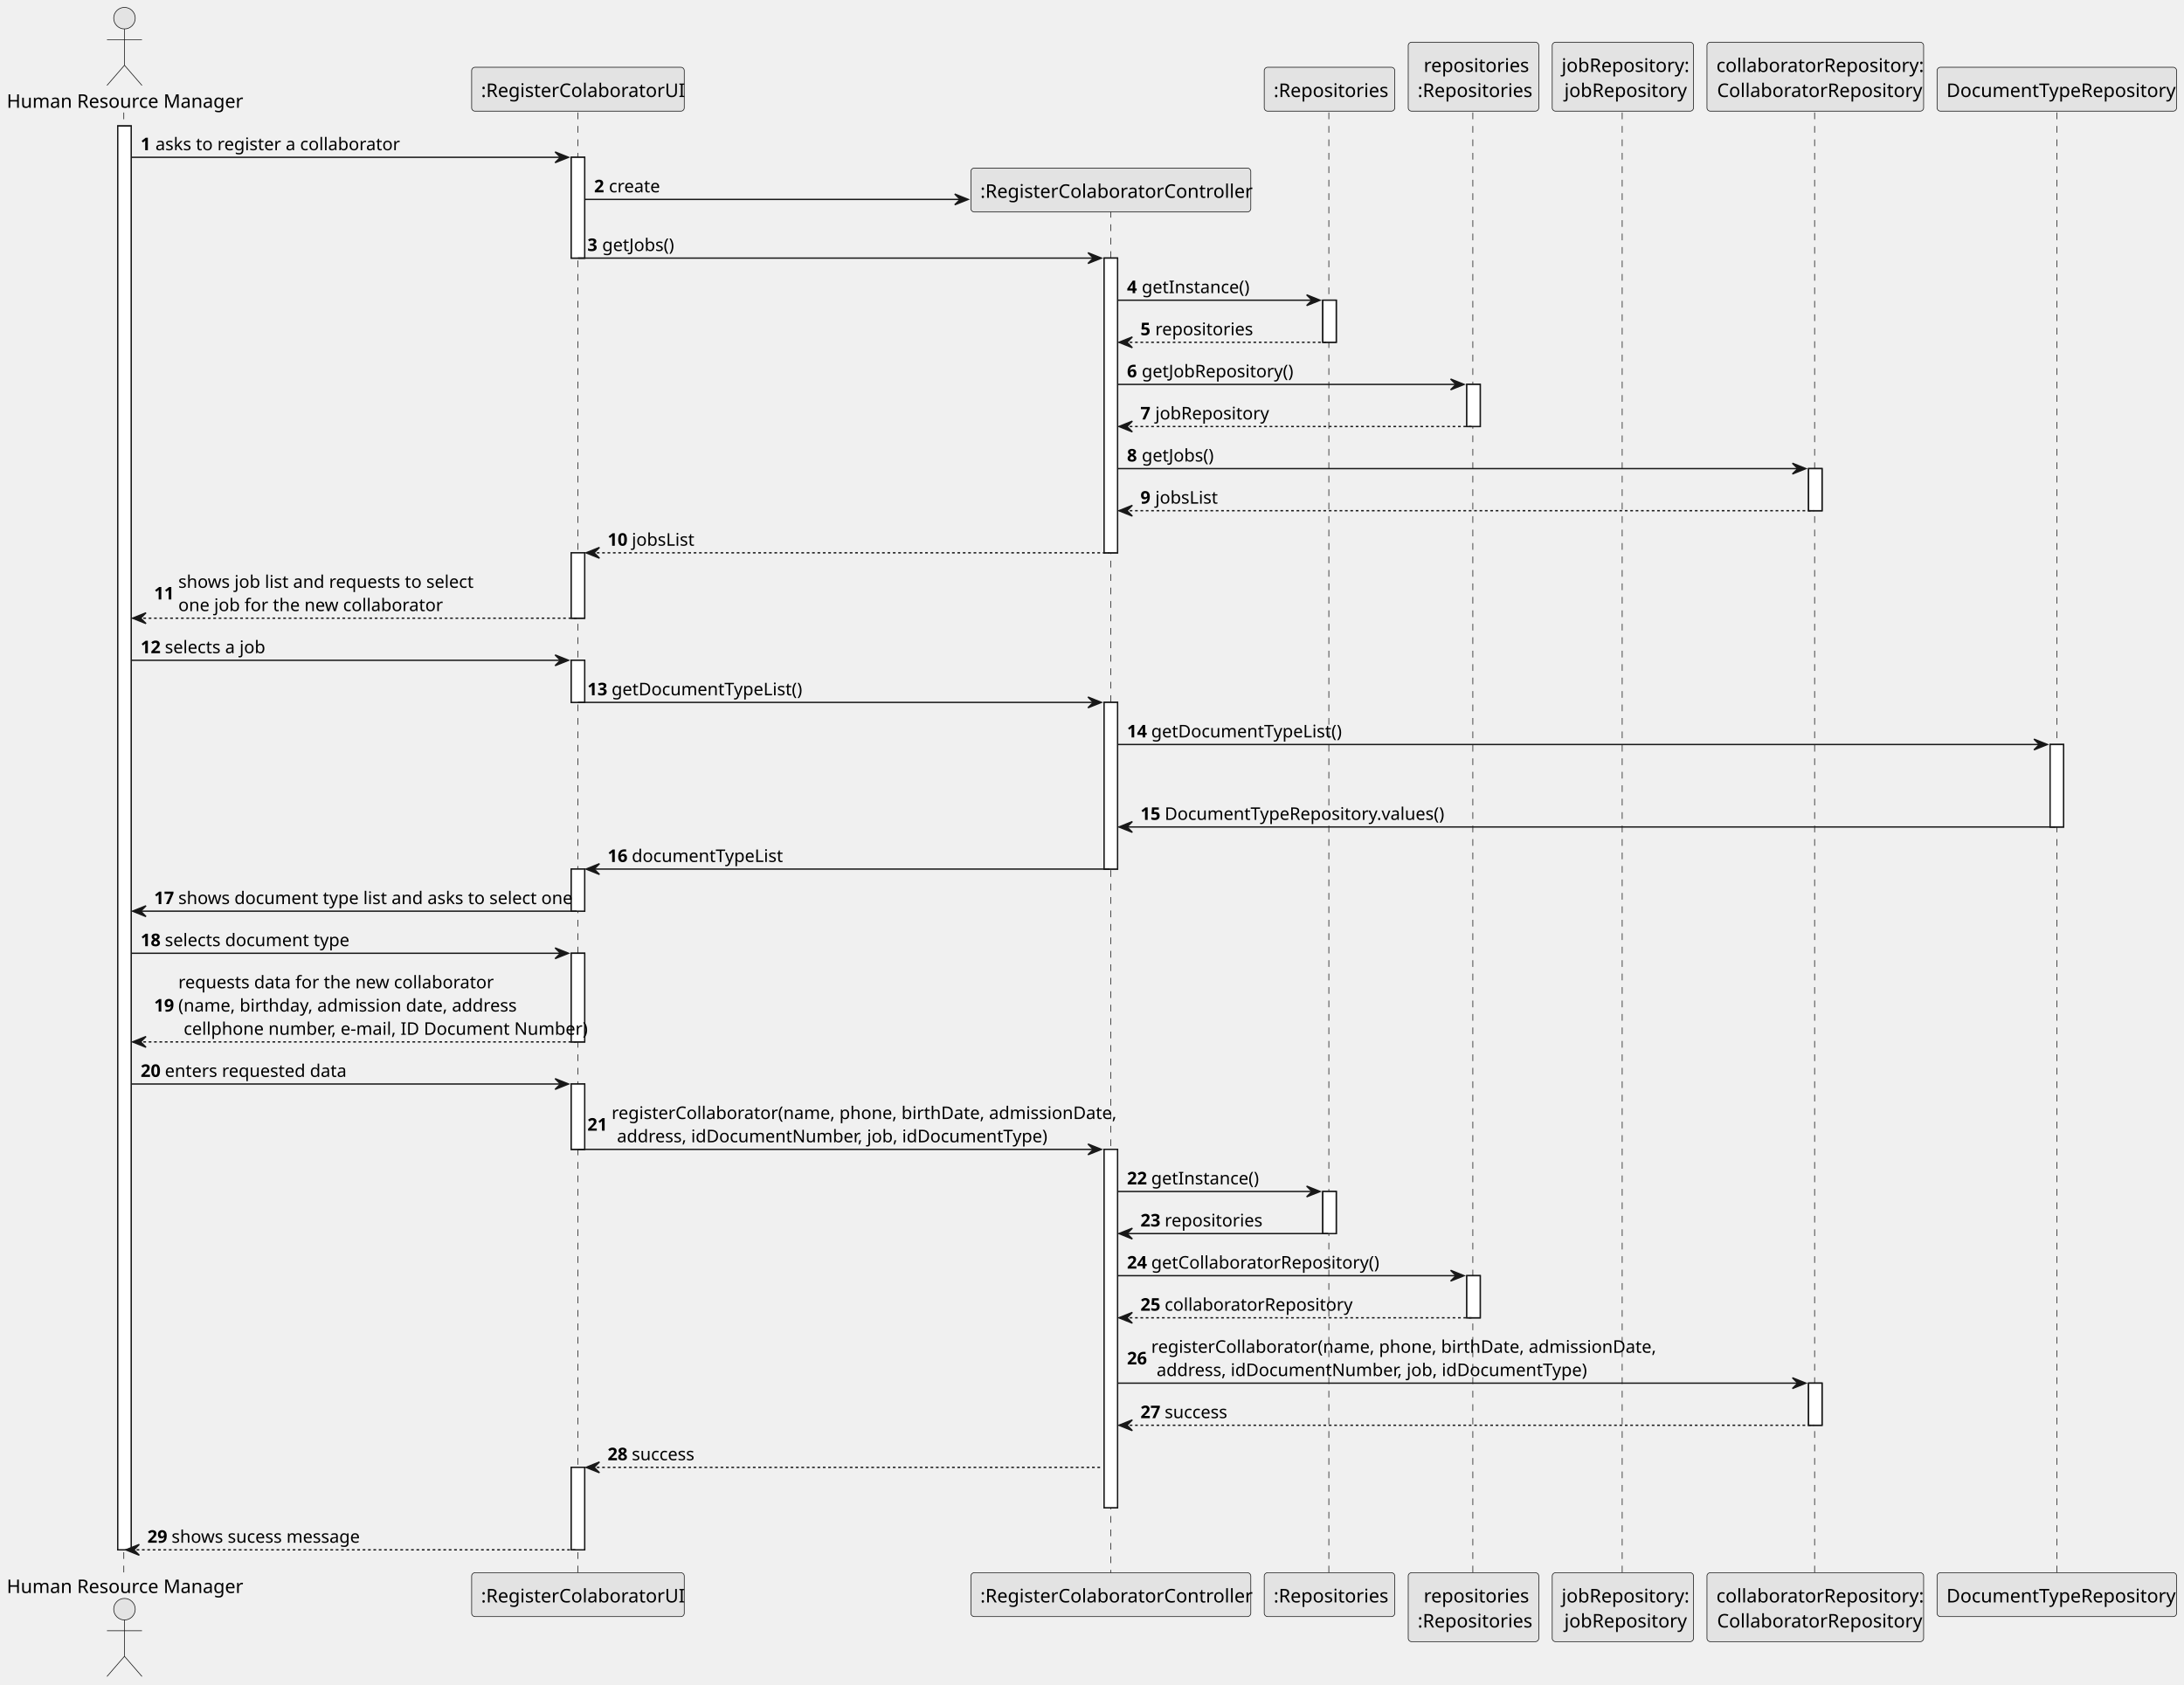
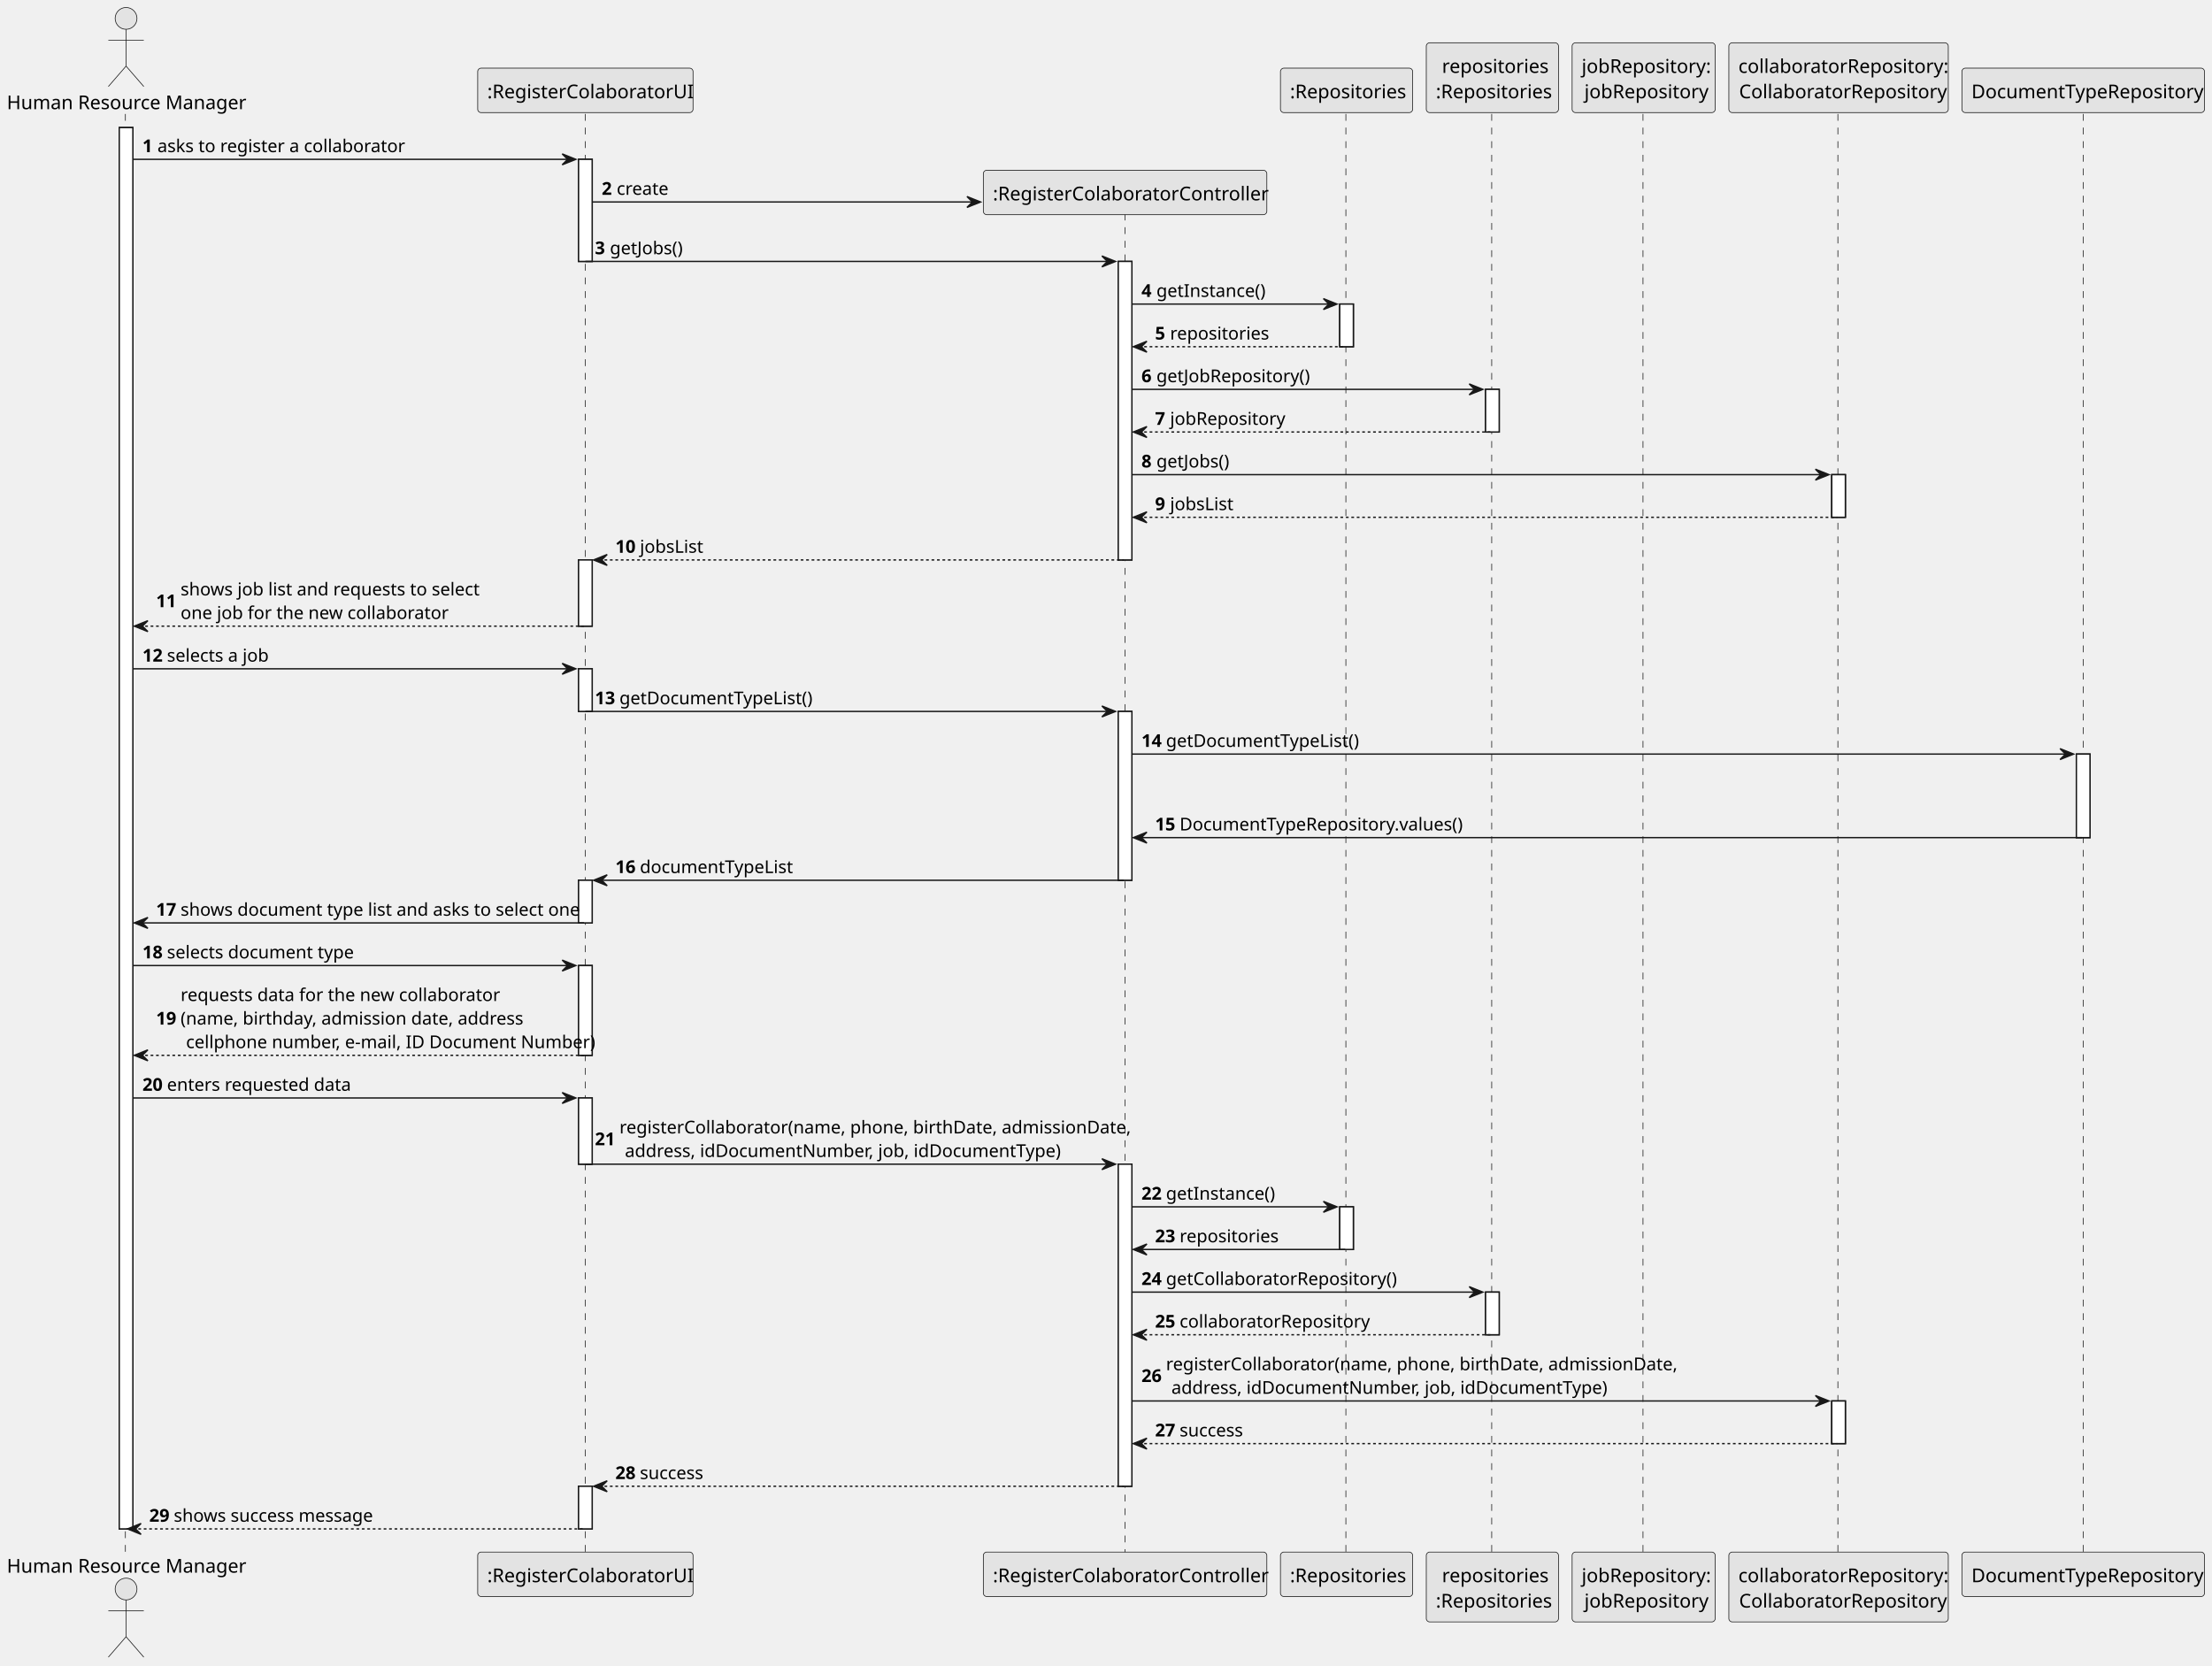
- <svg xmlns="http://www.w3.org/2000/svg" contentStyleType="text/css" height="1252px" preserveAspectRatio="none" style="width:1623px;height:1252px;background:#FFFFFF;" version="1.1" viewBox="0 0 1623 1252" width="1623px" zoomAndPan="magnify">
+ <svg xmlns="http://www.w3.org/2000/svg" contentStyleType="text/css" height="1222px" preserveAspectRatio="none" style="width:1623px;height:1222px;background:#FFFFFF;" version="1.1" viewBox="0 0 1623 1222" width="1623px" zoomAndPan="magnify">
  <defs />
  <g>
-     <rect fill="#FFFFFF" height="1058.225" style="stroke:#181818;stroke-width:1.0;" width="10" x="87.5" y="93.621" />
+     <rect fill="#FFFFFF" height="1028.225" style="stroke:#181818;stroke-width:1.0;" width="10" x="87.5" y="93.621" />
    <rect fill="#FFFFFF" height="74.912" style="stroke:#181818;stroke-width:1.0;" width="10" x="424.5" y="116.912" />
    <rect fill="#FFFFFF" height="48.582" style="stroke:#181818;stroke-width:1.0;" width="10" x="424.5" y="410.861" />
    <rect fill="#FFFFFF" height="31.291" style="stroke:#181818;stroke-width:1.0;" width="10" x="424.5" y="490.734" />
    <rect fill="#FFFFFF" height="31.291" style="stroke:#181818;stroke-width:1.0;" width="10" x="424.5" y="645.898" />
    <rect fill="#FFFFFF" height="65.873" style="stroke:#181818;stroke-width:1.0;" width="10" x="424.5" y="708.481" />
    <rect fill="#FFFFFF" height="48.582" style="stroke:#181818;stroke-width:1.0;" width="10" x="424.5" y="805.644" />
-     <rect fill="#FFFFFF" height="61.291" style="stroke:#181818;stroke-width:1.0;" width="10" x="424.5" y="1090.555" />
+     <rect fill="#FFFFFF" height="31.291" style="stroke:#181818;stroke-width:1.0;" width="10" x="424.5" y="1090.555" />
    <rect fill="#FFFFFF" height="219.037" style="stroke:#181818;stroke-width:1.0;" width="10" x="820.5" y="191.824" />
    <rect fill="#FFFFFF" height="123.873" style="stroke:#181818;stroke-width:1.0;" width="10" x="820.5" y="522.025" />
-     <rect fill="#FFFFFF" height="266.328" style="stroke:#181818;stroke-width:1.0;" width="10" x="820.5" y="854.227" />
+     <rect fill="#FFFFFF" height="236.328" style="stroke:#181818;stroke-width:1.0;" width="10" x="820.5" y="854.227" />
    <rect fill="#FFFFFF" height="31.291" style="stroke:#181818;stroke-width:1.0;" width="10" x="983" y="223.115" />
    <rect fill="#FFFFFF" height="31.291" style="stroke:#181818;stroke-width:1.0;" width="10" x="983" y="885.518" />
    <rect fill="#FFFFFF" height="31.291" style="stroke:#181818;stroke-width:1.0;" width="10" x="1090" y="285.697" />
    <rect fill="#FFFFFF" height="31.291" style="stroke:#181818;stroke-width:1.0;" width="10" x="1090" y="948.1" />
    <rect fill="#FFFFFF" height="31.291" style="stroke:#181818;stroke-width:1.0;" width="10" x="1344" y="348.279" />
    <rect fill="#FFFFFF" height="31.291" style="stroke:#181818;stroke-width:1.0;" width="10" x="1344" y="1027.973" />
    <rect fill="#FFFFFF" height="61.291" style="stroke:#181818;stroke-width:1.0;" width="10" x="1523.5" y="553.316" />
-     <line style="stroke:#181818;stroke-width:0.5;stroke-dasharray:5.0,5.0;" x1="92" x2="92" y1="83.621" y2="1169.846" />
-     <line style="stroke:#181818;stroke-width:0.5;stroke-dasharray:5.0,5.0;" x1="429.5" x2="429.5" y1="83.621" y2="1169.846" />
-     <line style="stroke:#181818;stroke-width:0.5;stroke-dasharray:5.0,5.0;" x1="825.5" x2="825.5" y1="156.723" y2="1169.846" />
-     <line style="stroke:#181818;stroke-width:0.5;stroke-dasharray:5.0,5.0;" x1="987.5" x2="987.5" y1="83.621" y2="1169.846" />
-     <line style="stroke:#181818;stroke-width:0.5;stroke-dasharray:5.0,5.0;" x1="1094.5" x2="1094.5" y1="83.621" y2="1169.846" />
-     <line style="stroke:#181818;stroke-width:0.5;stroke-dasharray:5.0,5.0;" x1="1205.5" x2="1205.5" y1="83.621" y2="1169.846" />
-     <line style="stroke:#181818;stroke-width:0.5;stroke-dasharray:5.0,5.0;" x1="1348.5" x2="1348.5" y1="83.621" y2="1169.846" />
-     <line style="stroke:#181818;stroke-width:0.5;stroke-dasharray:5.0,5.0;" x1="1528.5" x2="1528.5" y1="83.621" y2="1169.846" />
+     <line style="stroke:#181818;stroke-width:0.5;stroke-dasharray:5.0,5.0;" x1="92" x2="92" y1="83.621" y2="1139.846" />
+     <line style="stroke:#181818;stroke-width:0.5;stroke-dasharray:5.0,5.0;" x1="429.5" x2="429.5" y1="83.621" y2="1139.846" />
+     <line style="stroke:#181818;stroke-width:0.5;stroke-dasharray:5.0,5.0;" x1="825.5" x2="825.5" y1="156.723" y2="1139.846" />
+     <line style="stroke:#181818;stroke-width:0.5;stroke-dasharray:5.0,5.0;" x1="987.5" x2="987.5" y1="83.621" y2="1139.846" />
+     <line style="stroke:#181818;stroke-width:0.5;stroke-dasharray:5.0,5.0;" x1="1094.5" x2="1094.5" y1="83.621" y2="1139.846" />
+     <line style="stroke:#181818;stroke-width:0.5;stroke-dasharray:5.0,5.0;" x1="1205.5" x2="1205.5" y1="83.621" y2="1139.846" />
+     <line style="stroke:#181818;stroke-width:0.5;stroke-dasharray:5.0,5.0;" x1="1348.5" x2="1348.5" y1="83.621" y2="1139.846" />
+     <line style="stroke:#181818;stroke-width:0.5;stroke-dasharray:5.0,5.0;" x1="1528.5" x2="1528.5" y1="83.621" y2="1139.846" />
    <text fill="#000000" font-family="sans-serif" font-size="14" lengthAdjust="spacing" textLength="169" x="5" y="80.107">Human Resource Manager</text>
    <ellipse cx="92.5" cy="13.5" fill="#E3E3E3" rx="8" ry="8" style="stroke:#181818;stroke-width:0.5;" />
    <path d="M92.5,21.5 L92.5,48.5 M79.5,29.5 L105.5,29.5 M92.5,48.5 L79.5,63.5 M92.5,48.5 L105.5,63.5 " fill="none" style="stroke:#181818;stroke-width:0.5;" />
-     <text fill="#000000" font-family="sans-serif" font-size="14" lengthAdjust="spacing" textLength="169" x="5" y="1183.953">Human Resource Manager</text>
-     <ellipse cx="92.5" cy="1195.967" fill="#E3E3E3" rx="8" ry="8" style="stroke:#181818;stroke-width:0.5;" />
-     <path d="M92.5,1203.967 L92.5,1230.967 M79.5,1211.967 L105.5,1211.967 M92.5,1230.967 L79.5,1245.967 M92.5,1230.967 L105.5,1245.967 " fill="none" style="stroke:#181818;stroke-width:0.5;" />
+     <text fill="#000000" font-family="sans-serif" font-size="14" lengthAdjust="spacing" textLength="169" x="5" y="1153.953">Human Resource Manager</text>
+     <ellipse cx="92.5" cy="1165.967" fill="#E3E3E3" rx="8" ry="8" style="stroke:#181818;stroke-width:0.5;" />
+     <path d="M92.5,1173.967 L92.5,1200.967 M79.5,1181.967 L105.5,1181.967 M92.5,1200.967 L79.5,1215.967 M92.5,1200.967 L105.5,1215.967 " fill="none" style="stroke:#181818;stroke-width:0.5;" />
    <rect fill="#E3E3E3" height="32.621" rx="2.5" ry="2.5" style="stroke:#181818;stroke-width:0.5;" width="158" x="350.5" y="50" />
    <text fill="#000000" font-family="sans-serif" font-size="14" lengthAdjust="spacing" textLength="144" x="357.5" y="72.107">:RegisterColaboratorUI</text>
-     <rect fill="#E3E3E3" height="32.621" rx="2.5" ry="2.5" style="stroke:#181818;stroke-width:0.5;" width="158" x="350.5" y="1168.846" />
-     <text fill="#000000" font-family="sans-serif" font-size="14" lengthAdjust="spacing" textLength="144" x="357.5" y="1190.953">:RegisterColaboratorUI</text>
-     <rect fill="#E3E3E3" height="32.621" rx="2.5" ry="2.5" style="stroke:#181818;stroke-width:0.5;" width="208" x="721.5" y="1168.846" />
-     <text fill="#000000" font-family="sans-serif" font-size="14" lengthAdjust="spacing" textLength="194" x="728.5" y="1190.953">:RegisterColaboratorController</text>
+     <rect fill="#E3E3E3" height="32.621" rx="2.5" ry="2.5" style="stroke:#181818;stroke-width:0.5;" width="158" x="350.5" y="1138.846" />
+     <text fill="#000000" font-family="sans-serif" font-size="14" lengthAdjust="spacing" textLength="144" x="357.5" y="1160.953">:RegisterColaboratorUI</text>
+     <rect fill="#E3E3E3" height="32.621" rx="2.5" ry="2.5" style="stroke:#181818;stroke-width:0.5;" width="208" x="721.5" y="1138.846" />
+     <text fill="#000000" font-family="sans-serif" font-size="14" lengthAdjust="spacing" textLength="194" x="728.5" y="1160.953">:RegisterColaboratorController</text>
    <rect fill="#E3E3E3" height="32.621" rx="2.5" ry="2.5" style="stroke:#181818;stroke-width:0.5;" width="97" x="939.5" y="50" />
    <text fill="#000000" font-family="sans-serif" font-size="14" lengthAdjust="spacing" textLength="83" x="946.5" y="72.107">:Repositories</text>
-     <rect fill="#E3E3E3" height="32.621" rx="2.5" ry="2.5" style="stroke:#181818;stroke-width:0.5;" width="97" x="939.5" y="1168.846" />
-     <text fill="#000000" font-family="sans-serif" font-size="14" lengthAdjust="spacing" textLength="83" x="946.5" y="1190.953">:Repositories</text>
+     <rect fill="#E3E3E3" height="32.621" rx="2.5" ry="2.5" style="stroke:#181818;stroke-width:0.5;" width="97" x="939.5" y="1138.846" />
+     <text fill="#000000" font-family="sans-serif" font-size="14" lengthAdjust="spacing" textLength="83" x="946.5" y="1160.953">:Repositories</text>
    <rect fill="#E3E3E3" height="51.242" rx="2.5" ry="2.5" style="stroke:#181818;stroke-width:0.5;" width="97" x="1046.5" y="31.379" />
    <text fill="#000000" font-family="sans-serif" font-size="14" lengthAdjust="spacing" textLength="74" x="1058" y="53.486">repositories</text>
    <text fill="#000000" font-family="sans-serif" font-size="14" lengthAdjust="spacing" textLength="83" x="1053.5" y="72.107">:Repositories</text>
-     <rect fill="#E3E3E3" height="51.242" rx="2.5" ry="2.5" style="stroke:#181818;stroke-width:0.5;" width="97" x="1046.5" y="1168.846" />
-     <text fill="#000000" font-family="sans-serif" font-size="14" lengthAdjust="spacing" textLength="74" x="1058" y="1190.953">repositories</text>
-     <text fill="#000000" font-family="sans-serif" font-size="14" lengthAdjust="spacing" textLength="83" x="1053.5" y="1209.574">:Repositories</text>
+     <rect fill="#E3E3E3" height="51.242" rx="2.5" ry="2.5" style="stroke:#181818;stroke-width:0.5;" width="97" x="1046.5" y="1138.846" />
+     <text fill="#000000" font-family="sans-serif" font-size="14" lengthAdjust="spacing" textLength="74" x="1058" y="1160.953">repositories</text>
+     <text fill="#000000" font-family="sans-serif" font-size="14" lengthAdjust="spacing" textLength="83" x="1053.5" y="1179.574">:Repositories</text>
    <rect fill="#E3E3E3" height="51.242" rx="2.5" ry="2.5" style="stroke:#181818;stroke-width:0.5;" width="105" x="1153.5" y="31.379" />
    <text fill="#000000" font-family="sans-serif" font-size="14" lengthAdjust="spacing" textLength="91" x="1160.5" y="53.486">jobRepository:</text>
    <text fill="#000000" font-family="sans-serif" font-size="14" lengthAdjust="spacing" textLength="87" x="1162.5" y="72.107">jobRepository</text>
-     <rect fill="#E3E3E3" height="51.242" rx="2.5" ry="2.5" style="stroke:#181818;stroke-width:0.5;" width="105" x="1153.5" y="1168.846" />
-     <text fill="#000000" font-family="sans-serif" font-size="14" lengthAdjust="spacing" textLength="91" x="1160.5" y="1190.953">jobRepository:</text>
-     <text fill="#000000" font-family="sans-serif" font-size="14" lengthAdjust="spacing" textLength="87" x="1162.5" y="1209.574">jobRepository</text>
+     <rect fill="#E3E3E3" height="51.242" rx="2.5" ry="2.5" style="stroke:#181818;stroke-width:0.5;" width="105" x="1153.5" y="1138.846" />
+     <text fill="#000000" font-family="sans-serif" font-size="14" lengthAdjust="spacing" textLength="91" x="1160.5" y="1160.953">jobRepository:</text>
+     <text fill="#000000" font-family="sans-serif" font-size="14" lengthAdjust="spacing" textLength="87" x="1162.5" y="1179.574">jobRepository</text>
    <rect fill="#E3E3E3" height="51.242" rx="2.5" ry="2.5" style="stroke:#181818;stroke-width:0.5;" width="161" x="1268.5" y="31.379" />
    <text fill="#000000" font-family="sans-serif" font-size="14" lengthAdjust="spacing" textLength="147" x="1275.5" y="53.486">collaboratorRepository:</text>
    <text fill="#000000" font-family="sans-serif" font-size="14" lengthAdjust="spacing" textLength="146" x="1276" y="72.107">CollaboratorRepository</text>
-     <rect fill="#E3E3E3" height="51.242" rx="2.5" ry="2.5" style="stroke:#181818;stroke-width:0.5;" width="161" x="1268.5" y="1168.846" />
-     <text fill="#000000" font-family="sans-serif" font-size="14" lengthAdjust="spacing" textLength="147" x="1275.5" y="1190.953">collaboratorRepository:</text>
-     <text fill="#000000" font-family="sans-serif" font-size="14" lengthAdjust="spacing" textLength="146" x="1276" y="1209.574">CollaboratorRepository</text>
+     <rect fill="#E3E3E3" height="51.242" rx="2.5" ry="2.5" style="stroke:#181818;stroke-width:0.5;" width="161" x="1268.5" y="1138.846" />
+     <text fill="#000000" font-family="sans-serif" font-size="14" lengthAdjust="spacing" textLength="147" x="1275.5" y="1160.953">collaboratorRepository:</text>
+     <text fill="#000000" font-family="sans-serif" font-size="14" lengthAdjust="spacing" textLength="146" x="1276" y="1179.574">CollaboratorRepository</text>
    <rect fill="#E3E3E3" height="32.621" rx="2.5" ry="2.5" style="stroke:#181818;stroke-width:0.5;" width="178" x="1439.5" y="50" />
    <text fill="#000000" font-family="sans-serif" font-size="14" lengthAdjust="spacing" textLength="164" x="1446.5" y="72.107">DocumentTypeRepository</text>
-     <rect fill="#E3E3E3" height="32.621" rx="2.5" ry="2.5" style="stroke:#181818;stroke-width:0.5;" width="178" x="1439.5" y="1168.846" />
-     <text fill="#000000" font-family="sans-serif" font-size="14" lengthAdjust="spacing" textLength="164" x="1446.5" y="1190.953">DocumentTypeRepository</text>
-     <rect fill="#FFFFFF" height="1058.225" style="stroke:#181818;stroke-width:1.0;" width="10" x="87.5" y="93.621" />
+     <rect fill="#E3E3E3" height="32.621" rx="2.5" ry="2.5" style="stroke:#181818;stroke-width:0.5;" width="178" x="1439.5" y="1138.846" />
+     <text fill="#000000" font-family="sans-serif" font-size="14" lengthAdjust="spacing" textLength="164" x="1446.5" y="1160.953">DocumentTypeRepository</text>
+     <rect fill="#FFFFFF" height="1028.225" style="stroke:#181818;stroke-width:1.0;" width="10" x="87.5" y="93.621" />
    <rect fill="#FFFFFF" height="74.912" style="stroke:#181818;stroke-width:1.0;" width="10" x="424.5" y="116.912" />
    <rect fill="#FFFFFF" height="48.582" style="stroke:#181818;stroke-width:1.0;" width="10" x="424.5" y="410.861" />
    <rect fill="#FFFFFF" height="31.291" style="stroke:#181818;stroke-width:1.0;" width="10" x="424.5" y="490.734" />
    <rect fill="#FFFFFF" height="31.291" style="stroke:#181818;stroke-width:1.0;" width="10" x="424.5" y="645.898" />
    <rect fill="#FFFFFF" height="65.873" style="stroke:#181818;stroke-width:1.0;" width="10" x="424.5" y="708.481" />
    <rect fill="#FFFFFF" height="48.582" style="stroke:#181818;stroke-width:1.0;" width="10" x="424.5" y="805.644" />
-     <rect fill="#FFFFFF" height="61.291" style="stroke:#181818;stroke-width:1.0;" width="10" x="424.5" y="1090.555" />
+     <rect fill="#FFFFFF" height="31.291" style="stroke:#181818;stroke-width:1.0;" width="10" x="424.5" y="1090.555" />
    <rect fill="#FFFFFF" height="219.037" style="stroke:#181818;stroke-width:1.0;" width="10" x="820.5" y="191.824" />
    <rect fill="#FFFFFF" height="123.873" style="stroke:#181818;stroke-width:1.0;" width="10" x="820.5" y="522.025" />
-     <rect fill="#FFFFFF" height="266.328" style="stroke:#181818;stroke-width:1.0;" width="10" x="820.5" y="854.227" />
+     <rect fill="#FFFFFF" height="236.328" style="stroke:#181818;stroke-width:1.0;" width="10" x="820.5" y="854.227" />
    <rect fill="#FFFFFF" height="31.291" style="stroke:#181818;stroke-width:1.0;" width="10" x="983" y="223.115" />
    <rect fill="#FFFFFF" height="31.291" style="stroke:#181818;stroke-width:1.0;" width="10" x="983" y="885.518" />
    <rect fill="#FFFFFF" height="31.291" style="stroke:#181818;stroke-width:1.0;" width="10" x="1090" y="285.697" />
    <rect fill="#FFFFFF" height="31.291" style="stroke:#181818;stroke-width:1.0;" width="10" x="1090" y="948.1" />
    <rect fill="#FFFFFF" height="31.291" style="stroke:#181818;stroke-width:1.0;" width="10" x="1344" y="348.279" />
    <rect fill="#FFFFFF" height="31.291" style="stroke:#181818;stroke-width:1.0;" width="10" x="1344" y="1027.973" />
    <rect fill="#FFFFFF" height="61.291" style="stroke:#181818;stroke-width:1.0;" width="10" x="1523.5" y="553.316" />
    <polygon fill="#181818" points="412.5,112.912,422.5,116.912,412.5,120.912,416.5,116.912" style="stroke:#181818;stroke-width:1.0;" />
    <line style="stroke:#181818;stroke-width:1.0;" x1="97.5" x2="418.5" y1="116.912" y2="116.912" />
    <text fill="#000000" font-family="sans-serif" font-size="13" font-weight="bold" lengthAdjust="spacing" textLength="7" x="104.5" y="111.649">1</text>
    <text fill="#000000" font-family="sans-serif" font-size="13" lengthAdjust="spacing" textLength="172" x="115.5" y="111.649">asks to register a collaborator</text>
    <polygon fill="#181818" points="709.5,144.203,719.5,148.203,709.5,152.203,713.5,148.203" style="stroke:#181818;stroke-width:1.0;" />
    <line style="stroke:#181818;stroke-width:1.0;" x1="434.5" x2="715.5" y1="148.203" y2="148.203" />
    <text fill="#000000" font-family="sans-serif" font-size="13" font-weight="bold" lengthAdjust="spacing" textLength="7" x="441.5" y="142.94">2</text>
    <text fill="#000000" font-family="sans-serif" font-size="13" lengthAdjust="spacing" textLength="36" x="452.5" y="142.94">create</text>
    <rect fill="#E3E3E3" height="32.621" rx="2.5" ry="2.5" style="stroke:#181818;stroke-width:0.5;" width="208" x="721.5" y="124.912" />
    <text fill="#000000" font-family="sans-serif" font-size="14" lengthAdjust="spacing" textLength="194" x="728.5" y="147.019">:RegisterColaboratorController</text>
    <polygon fill="#181818" points="808.5,187.824,818.5,191.824,808.5,195.824,812.5,191.824" style="stroke:#181818;stroke-width:1.0;" />
    <line style="stroke:#181818;stroke-width:1.0;" x1="429.5" x2="814.5" y1="191.824" y2="191.824" />
    <text fill="#000000" font-family="sans-serif" font-size="13" font-weight="bold" lengthAdjust="spacing" textLength="7" x="436.5" y="186.561">3</text>
    <text fill="#000000" font-family="sans-serif" font-size="13" lengthAdjust="spacing" textLength="53" x="447.5" y="186.561">getJobs()</text>
    <polygon fill="#181818" points="971,219.115,981,223.115,971,227.115,975,223.115" style="stroke:#181818;stroke-width:1.0;" />
    <line style="stroke:#181818;stroke-width:1.0;" x1="830.5" x2="977" y1="223.115" y2="223.115" />
    <text fill="#000000" font-family="sans-serif" font-size="13" font-weight="bold" lengthAdjust="spacing" textLength="7" x="837.5" y="217.852">4</text>
    <text fill="#000000" font-family="sans-serif" font-size="13" lengthAdjust="spacing" textLength="75" x="848.5" y="217.852">getInstance()</text>
    <polygon fill="#181818" points="841.5,250.406,831.5,254.406,841.5,258.406,837.5,254.406" style="stroke:#181818;stroke-width:1.0;" />
    <line style="stroke:#181818;stroke-width:1.0;stroke-dasharray:2.0,2.0;" x1="835.5" x2="987" y1="254.406" y2="254.406" />
    <text fill="#000000" font-family="sans-serif" font-size="13" font-weight="bold" lengthAdjust="spacing" textLength="7" x="847.5" y="249.144">5</text>
    <text fill="#000000" font-family="sans-serif" font-size="13" lengthAdjust="spacing" textLength="67" x="858.5" y="249.144">repositories</text>
    <polygon fill="#181818" points="1078,281.697,1088,285.697,1078,289.697,1082,285.697" style="stroke:#181818;stroke-width:1.0;" />
    <line style="stroke:#181818;stroke-width:1.0;" x1="830.5" x2="1084" y1="285.697" y2="285.697" />
    <text fill="#000000" font-family="sans-serif" font-size="13" font-weight="bold" lengthAdjust="spacing" textLength="7" x="837.5" y="280.435">6</text>
    <text fill="#000000" font-family="sans-serif" font-size="13" lengthAdjust="spacing" textLength="108" x="848.5" y="280.435">getJobRepository()</text>
    <polygon fill="#181818" points="841.5,312.988,831.5,316.988,841.5,320.988,837.5,316.988" style="stroke:#181818;stroke-width:1.0;" />
    <line style="stroke:#181818;stroke-width:1.0;stroke-dasharray:2.0,2.0;" x1="835.5" x2="1094" y1="316.988" y2="316.988" />
    <text fill="#000000" font-family="sans-serif" font-size="13" font-weight="bold" lengthAdjust="spacing" textLength="7" x="847.5" y="311.726">7</text>
    <text fill="#000000" font-family="sans-serif" font-size="13" lengthAdjust="spacing" textLength="79" x="858.5" y="311.726">jobRepository</text>
    <polygon fill="#181818" points="1332,344.279,1342,348.279,1332,352.279,1336,348.279" style="stroke:#181818;stroke-width:1.0;" />
    <line style="stroke:#181818;stroke-width:1.0;" x1="830.5" x2="1338" y1="348.279" y2="348.279" />
    <text fill="#000000" font-family="sans-serif" font-size="13" font-weight="bold" lengthAdjust="spacing" textLength="7" x="837.5" y="343.017">8</text>
    <text fill="#000000" font-family="sans-serif" font-size="13" lengthAdjust="spacing" textLength="53" x="848.5" y="343.017">getJobs()</text>
    <polygon fill="#181818" points="841.5,375.57,831.5,379.57,841.5,383.57,837.5,379.57" style="stroke:#181818;stroke-width:1.0;" />
    <line style="stroke:#181818;stroke-width:1.0;stroke-dasharray:2.0,2.0;" x1="835.5" x2="1348" y1="379.57" y2="379.57" />
    <text fill="#000000" font-family="sans-serif" font-size="13" font-weight="bold" lengthAdjust="spacing" textLength="7" x="847.5" y="374.308">9</text>
    <text fill="#000000" font-family="sans-serif" font-size="13" lengthAdjust="spacing" textLength="45" x="858.5" y="374.308">jobsList</text>
    <polygon fill="#181818" points="445.5,406.861,435.5,410.861,445.5,414.861,441.5,410.861" style="stroke:#181818;stroke-width:1.0;" />
    <line style="stroke:#181818;stroke-width:1.0;stroke-dasharray:2.0,2.0;" x1="439.5" x2="824.5" y1="410.861" y2="410.861" />
    <text fill="#000000" font-family="sans-serif" font-size="13" font-weight="bold" lengthAdjust="spacing" textLength="14" x="451.5" y="405.599">10</text>
    <text fill="#000000" font-family="sans-serif" font-size="13" lengthAdjust="spacing" textLength="45" x="469.5" y="405.599">jobsList</text>
    <polygon fill="#181818" points="108.5,455.443,98.5,459.443,108.5,463.443,104.5,459.443" style="stroke:#181818;stroke-width:1.0;" />
    <line style="stroke:#181818;stroke-width:1.0;stroke-dasharray:2.0,2.0;" x1="102.5" x2="428.5" y1="459.443" y2="459.443" />
    <text fill="#000000" font-family="sans-serif" font-size="13" font-weight="bold" lengthAdjust="spacing" textLength="14" x="114.5" y="445.535">11</text>
    <text fill="#000000" font-family="sans-serif" font-size="13" lengthAdjust="spacing" textLength="212" x="132.5" y="436.89">shows job list and requests to select</text>
    <text fill="#000000" font-family="sans-serif" font-size="13" lengthAdjust="spacing" textLength="180" x="132.5" y="454.181">one job for the new collaborator</text>
    <polygon fill="#181818" points="412.5,486.734,422.5,490.734,412.5,494.734,416.5,490.734" style="stroke:#181818;stroke-width:1.0;" />
    <line style="stroke:#181818;stroke-width:1.0;" x1="97.5" x2="418.5" y1="490.734" y2="490.734" />
    <text fill="#000000" font-family="sans-serif" font-size="13" font-weight="bold" lengthAdjust="spacing" textLength="14" x="104.5" y="485.472">12</text>
    <text fill="#000000" font-family="sans-serif" font-size="13" lengthAdjust="spacing" textLength="74" x="122.5" y="485.472">selects a job</text>
    <polygon fill="#181818" points="808.5,518.025,818.5,522.025,808.5,526.025,812.5,522.025" style="stroke:#181818;stroke-width:1.0;" />
    <line style="stroke:#181818;stroke-width:1.0;" x1="429.5" x2="814.5" y1="522.025" y2="522.025" />
    <text fill="#000000" font-family="sans-serif" font-size="13" font-weight="bold" lengthAdjust="spacing" textLength="14" x="436.5" y="516.763">13</text>
    <text fill="#000000" font-family="sans-serif" font-size="13" lengthAdjust="spacing" textLength="134" x="454.5" y="516.763">getDocumentTypeList()</text>
    <polygon fill="#181818" points="1511.5,549.316,1521.5,553.316,1511.5,557.316,1515.5,553.316" style="stroke:#181818;stroke-width:1.0;" />
    <line style="stroke:#181818;stroke-width:1.0;" x1="830.5" x2="1517.5" y1="553.316" y2="553.316" />
    <text fill="#000000" font-family="sans-serif" font-size="13" font-weight="bold" lengthAdjust="spacing" textLength="14" x="837.5" y="548.054">14</text>
    <text fill="#000000" font-family="sans-serif" font-size="13" lengthAdjust="spacing" textLength="134" x="855.5" y="548.054">getDocumentTypeList()</text>
    <polygon fill="#181818" points="841.5,610.607,831.5,614.607,841.5,618.607,837.5,614.607" style="stroke:#181818;stroke-width:1.0;" />
    <line style="stroke:#181818;stroke-width:1.0;" x1="835.5" x2="1527.5" y1="614.607" y2="614.607" />
    <text fill="#000000" font-family="sans-serif" font-size="13" font-weight="bold" lengthAdjust="spacing" textLength="14" x="847.5" y="609.345">15</text>
    <text fill="#000000" font-family="sans-serif" font-size="13" lengthAdjust="spacing" textLength="197" x="865.5" y="609.345">DocumentTypeRepository.values()</text>
    <polygon fill="#181818" points="445.5,641.898,435.5,645.898,445.5,649.898,441.5,645.898" style="stroke:#181818;stroke-width:1.0;" />
    <line style="stroke:#181818;stroke-width:1.0;" x1="439.5" x2="824.5" y1="645.898" y2="645.898" />
    <text fill="#000000" font-family="sans-serif" font-size="13" font-weight="bold" lengthAdjust="spacing" textLength="14" x="451.5" y="640.636">16</text>
    <text fill="#000000" font-family="sans-serif" font-size="13" lengthAdjust="spacing" textLength="106" x="469.5" y="640.636">documentTypeList</text>
    <polygon fill="#181818" points="108.5,673.189,98.5,677.189,108.5,681.189,104.5,677.189" style="stroke:#181818;stroke-width:1.0;" />
    <line style="stroke:#181818;stroke-width:1.0;" x1="102.5" x2="428.5" y1="677.189" y2="677.189" />
    <text fill="#000000" font-family="sans-serif" font-size="13" font-weight="bold" lengthAdjust="spacing" textLength="14" x="114.5" y="671.927">17</text>
    <text fill="#000000" font-family="sans-serif" font-size="13" lengthAdjust="spacing" textLength="284" x="132.5" y="671.927">shows document type list and asks to select one</text>
    <polygon fill="#181818" points="412.5,704.481,422.5,708.481,412.5,712.481,416.5,708.481" style="stroke:#181818;stroke-width:1.0;" />
    <line style="stroke:#181818;stroke-width:1.0;" x1="97.5" x2="418.5" y1="708.481" y2="708.481" />
    <text fill="#000000" font-family="sans-serif" font-size="13" font-weight="bold" lengthAdjust="spacing" textLength="14" x="104.5" y="703.218">18</text>
    <text fill="#000000" font-family="sans-serif" font-size="13" lengthAdjust="spacing" textLength="132" x="122.5" y="703.218">selects document type</text>
    <polygon fill="#181818" points="108.5,770.354,98.5,774.354,108.5,778.354,104.5,774.354" style="stroke:#181818;stroke-width:1.0;" />
    <line style="stroke:#181818;stroke-width:1.0;stroke-dasharray:2.0,2.0;" x1="102.5" x2="428.5" y1="774.354" y2="774.354" />
    <text fill="#000000" font-family="sans-serif" font-size="13" font-weight="bold" lengthAdjust="spacing" textLength="14" x="114.5" y="751.8">19</text>
    <text fill="#000000" font-family="sans-serif" font-size="13" lengthAdjust="spacing" textLength="217" x="132.5" y="734.509">requests data for the new collaborator</text>
    <text fill="#000000" font-family="sans-serif" font-size="13" lengthAdjust="spacing" textLength="240" x="132.5" y="751.8">(name, birthday, admission date, address</text>
    <text fill="#000000" font-family="sans-serif" font-size="13" lengthAdjust="spacing" textLength="281" x="136.5" y="769.091">cellphone number, e-mail, ID Document Number)</text>
    <polygon fill="#181818" points="412.5,801.644,422.5,805.644,412.5,809.644,416.5,805.644" style="stroke:#181818;stroke-width:1.0;" />
    <line style="stroke:#181818;stroke-width:1.0;" x1="97.5" x2="418.5" y1="805.644" y2="805.644" />
    <text fill="#000000" font-family="sans-serif" font-size="13" font-weight="bold" lengthAdjust="spacing" textLength="14" x="104.5" y="800.382">20</text>
    <text fill="#000000" font-family="sans-serif" font-size="13" lengthAdjust="spacing" textLength="126" x="122.5" y="800.382">enters requested data</text>
    <polygon fill="#181818" points="808.5,850.227,818.5,854.227,808.5,858.227,812.5,854.227" style="stroke:#181818;stroke-width:1.0;" />
    <line style="stroke:#181818;stroke-width:1.0;" x1="429.5" x2="814.5" y1="854.227" y2="854.227" />
    <text fill="#000000" font-family="sans-serif" font-size="13" font-weight="bold" lengthAdjust="spacing" textLength="14" x="436.5" y="840.318">21</text>
    <text fill="#000000" font-family="sans-serif" font-size="13" lengthAdjust="spacing" textLength="349" x="454.5" y="831.673">registerCollaborator(name, phone, birthDate, admissionDate,</text>
    <text fill="#000000" font-family="sans-serif" font-size="13" lengthAdjust="spacing" textLength="302" x="458.5" y="848.964">address, idDocumentNumber, job, idDocumentType)</text>
    <polygon fill="#181818" points="971,881.518,981,885.518,971,889.518,975,885.518" style="stroke:#181818;stroke-width:1.0;" />
    <line style="stroke:#181818;stroke-width:1.0;" x1="830.5" x2="977" y1="885.518" y2="885.518" />
    <text fill="#000000" font-family="sans-serif" font-size="13" font-weight="bold" lengthAdjust="spacing" textLength="14" x="837.5" y="880.255">22</text>
    <text fill="#000000" font-family="sans-serif" font-size="13" lengthAdjust="spacing" textLength="75" x="855.5" y="880.255">getInstance()</text>
    <polygon fill="#181818" points="841.5,912.809,831.5,916.809,841.5,920.809,837.5,916.809" style="stroke:#181818;stroke-width:1.0;" />
    <line style="stroke:#181818;stroke-width:1.0;" x1="835.5" x2="987" y1="916.809" y2="916.809" />
    <text fill="#000000" font-family="sans-serif" font-size="13" font-weight="bold" lengthAdjust="spacing" textLength="14" x="847.5" y="911.546">23</text>
    <text fill="#000000" font-family="sans-serif" font-size="13" lengthAdjust="spacing" textLength="67" x="865.5" y="911.546">repositories</text>
    <polygon fill="#181818" points="1078,944.1,1088,948.1,1078,952.1,1082,948.1" style="stroke:#181818;stroke-width:1.0;" />
    <line style="stroke:#181818;stroke-width:1.0;" x1="830.5" x2="1084" y1="948.1" y2="948.1" />
    <text fill="#000000" font-family="sans-serif" font-size="13" font-weight="bold" lengthAdjust="spacing" textLength="14" x="837.5" y="942.837">24</text>
    <text fill="#000000" font-family="sans-serif" font-size="13" lengthAdjust="spacing" textLength="157" x="855.5" y="942.837">getCollaboratorRepository()</text>
    <polygon fill="#181818" points="841.5,975.391,831.5,979.391,841.5,983.391,837.5,979.391" style="stroke:#181818;stroke-width:1.0;" />
    <line style="stroke:#181818;stroke-width:1.0;stroke-dasharray:2.0,2.0;" x1="835.5" x2="1094" y1="979.391" y2="979.391" />
    <text fill="#000000" font-family="sans-serif" font-size="13" font-weight="bold" lengthAdjust="spacing" textLength="14" x="847.5" y="974.128">25</text>
    <text fill="#000000" font-family="sans-serif" font-size="13" lengthAdjust="spacing" textLength="129" x="865.5" y="974.128">collaboratorRepository</text>
    <polygon fill="#181818" points="1332,1023.973,1342,1027.973,1332,1031.973,1336,1027.973" style="stroke:#181818;stroke-width:1.0;" />
    <line style="stroke:#181818;stroke-width:1.0;" x1="830.5" x2="1338" y1="1027.973" y2="1027.973" />
    <text fill="#000000" font-family="sans-serif" font-size="13" font-weight="bold" lengthAdjust="spacing" textLength="14" x="837.5" y="1014.064">26</text>
    <text fill="#000000" font-family="sans-serif" font-size="13" lengthAdjust="spacing" textLength="349" x="855.5" y="1005.419">registerCollaborator(name, phone, birthDate, admissionDate,</text>
    <text fill="#000000" font-family="sans-serif" font-size="13" lengthAdjust="spacing" textLength="302" x="859.5" y="1022.71">address, idDocumentNumber, job, idDocumentType)</text>
    <polygon fill="#181818" points="841.5,1055.264,831.5,1059.264,841.5,1063.264,837.5,1059.264" style="stroke:#181818;stroke-width:1.0;" />
    <line style="stroke:#181818;stroke-width:1.0;stroke-dasharray:2.0,2.0;" x1="835.5" x2="1348" y1="1059.264" y2="1059.264" />
    <text fill="#000000" font-family="sans-serif" font-size="13" font-weight="bold" lengthAdjust="spacing" textLength="14" x="847.5" y="1054.001">27</text>
    <text fill="#000000" font-family="sans-serif" font-size="13" lengthAdjust="spacing" textLength="49" x="865.5" y="1054.001">success</text>
    <polygon fill="#181818" points="445.5,1086.555,435.5,1090.555,445.5,1094.555,441.5,1090.555" style="stroke:#181818;stroke-width:1.0;" />
-     <line style="stroke:#181818;stroke-width:1.0;stroke-dasharray:2.0,2.0;" x1="439.5" x2="819.5" y1="1090.555" y2="1090.555" />
+     <line style="stroke:#181818;stroke-width:1.0;stroke-dasharray:2.0,2.0;" x1="439.5" x2="824.5" y1="1090.555" y2="1090.555" />
    <text fill="#000000" font-family="sans-serif" font-size="13" font-weight="bold" lengthAdjust="spacing" textLength="14" x="451.5" y="1085.292">28</text>
    <text fill="#000000" font-family="sans-serif" font-size="13" lengthAdjust="spacing" textLength="49" x="469.5" y="1085.292">success</text>
-     <polygon fill="#181818" points="103.5,1147.846,93.5,1151.846,103.5,1155.846,99.5,1151.846" style="stroke:#181818;stroke-width:1.0;" />
-     <line style="stroke:#181818;stroke-width:1.0;stroke-dasharray:2.0,2.0;" x1="97.5" x2="428.5" y1="1151.846" y2="1151.846" />
-     <text fill="#000000" font-family="sans-serif" font-size="13" font-weight="bold" lengthAdjust="spacing" textLength="14" x="109.5" y="1146.583">29</text>
-     <text fill="#000000" font-family="sans-serif" font-size="13" lengthAdjust="spacing" textLength="140" x="127.5" y="1146.583">shows sucess message</text>
+     <polygon fill="#181818" points="103.5,1117.846,93.5,1121.846,103.5,1125.846,99.5,1121.846" style="stroke:#181818;stroke-width:1.0;" />
+     <line style="stroke:#181818;stroke-width:1.0;stroke-dasharray:2.0,2.0;" x1="97.5" x2="428.5" y1="1121.846" y2="1121.846" />
+     <text fill="#000000" font-family="sans-serif" font-size="13" font-weight="bold" lengthAdjust="spacing" textLength="14" x="109.5" y="1116.583">29</text>
+     <text fill="#000000" font-family="sans-serif" font-size="13" lengthAdjust="spacing" textLength="147" x="127.5" y="1116.583">shows success message</text>
  </g>
</svg>
